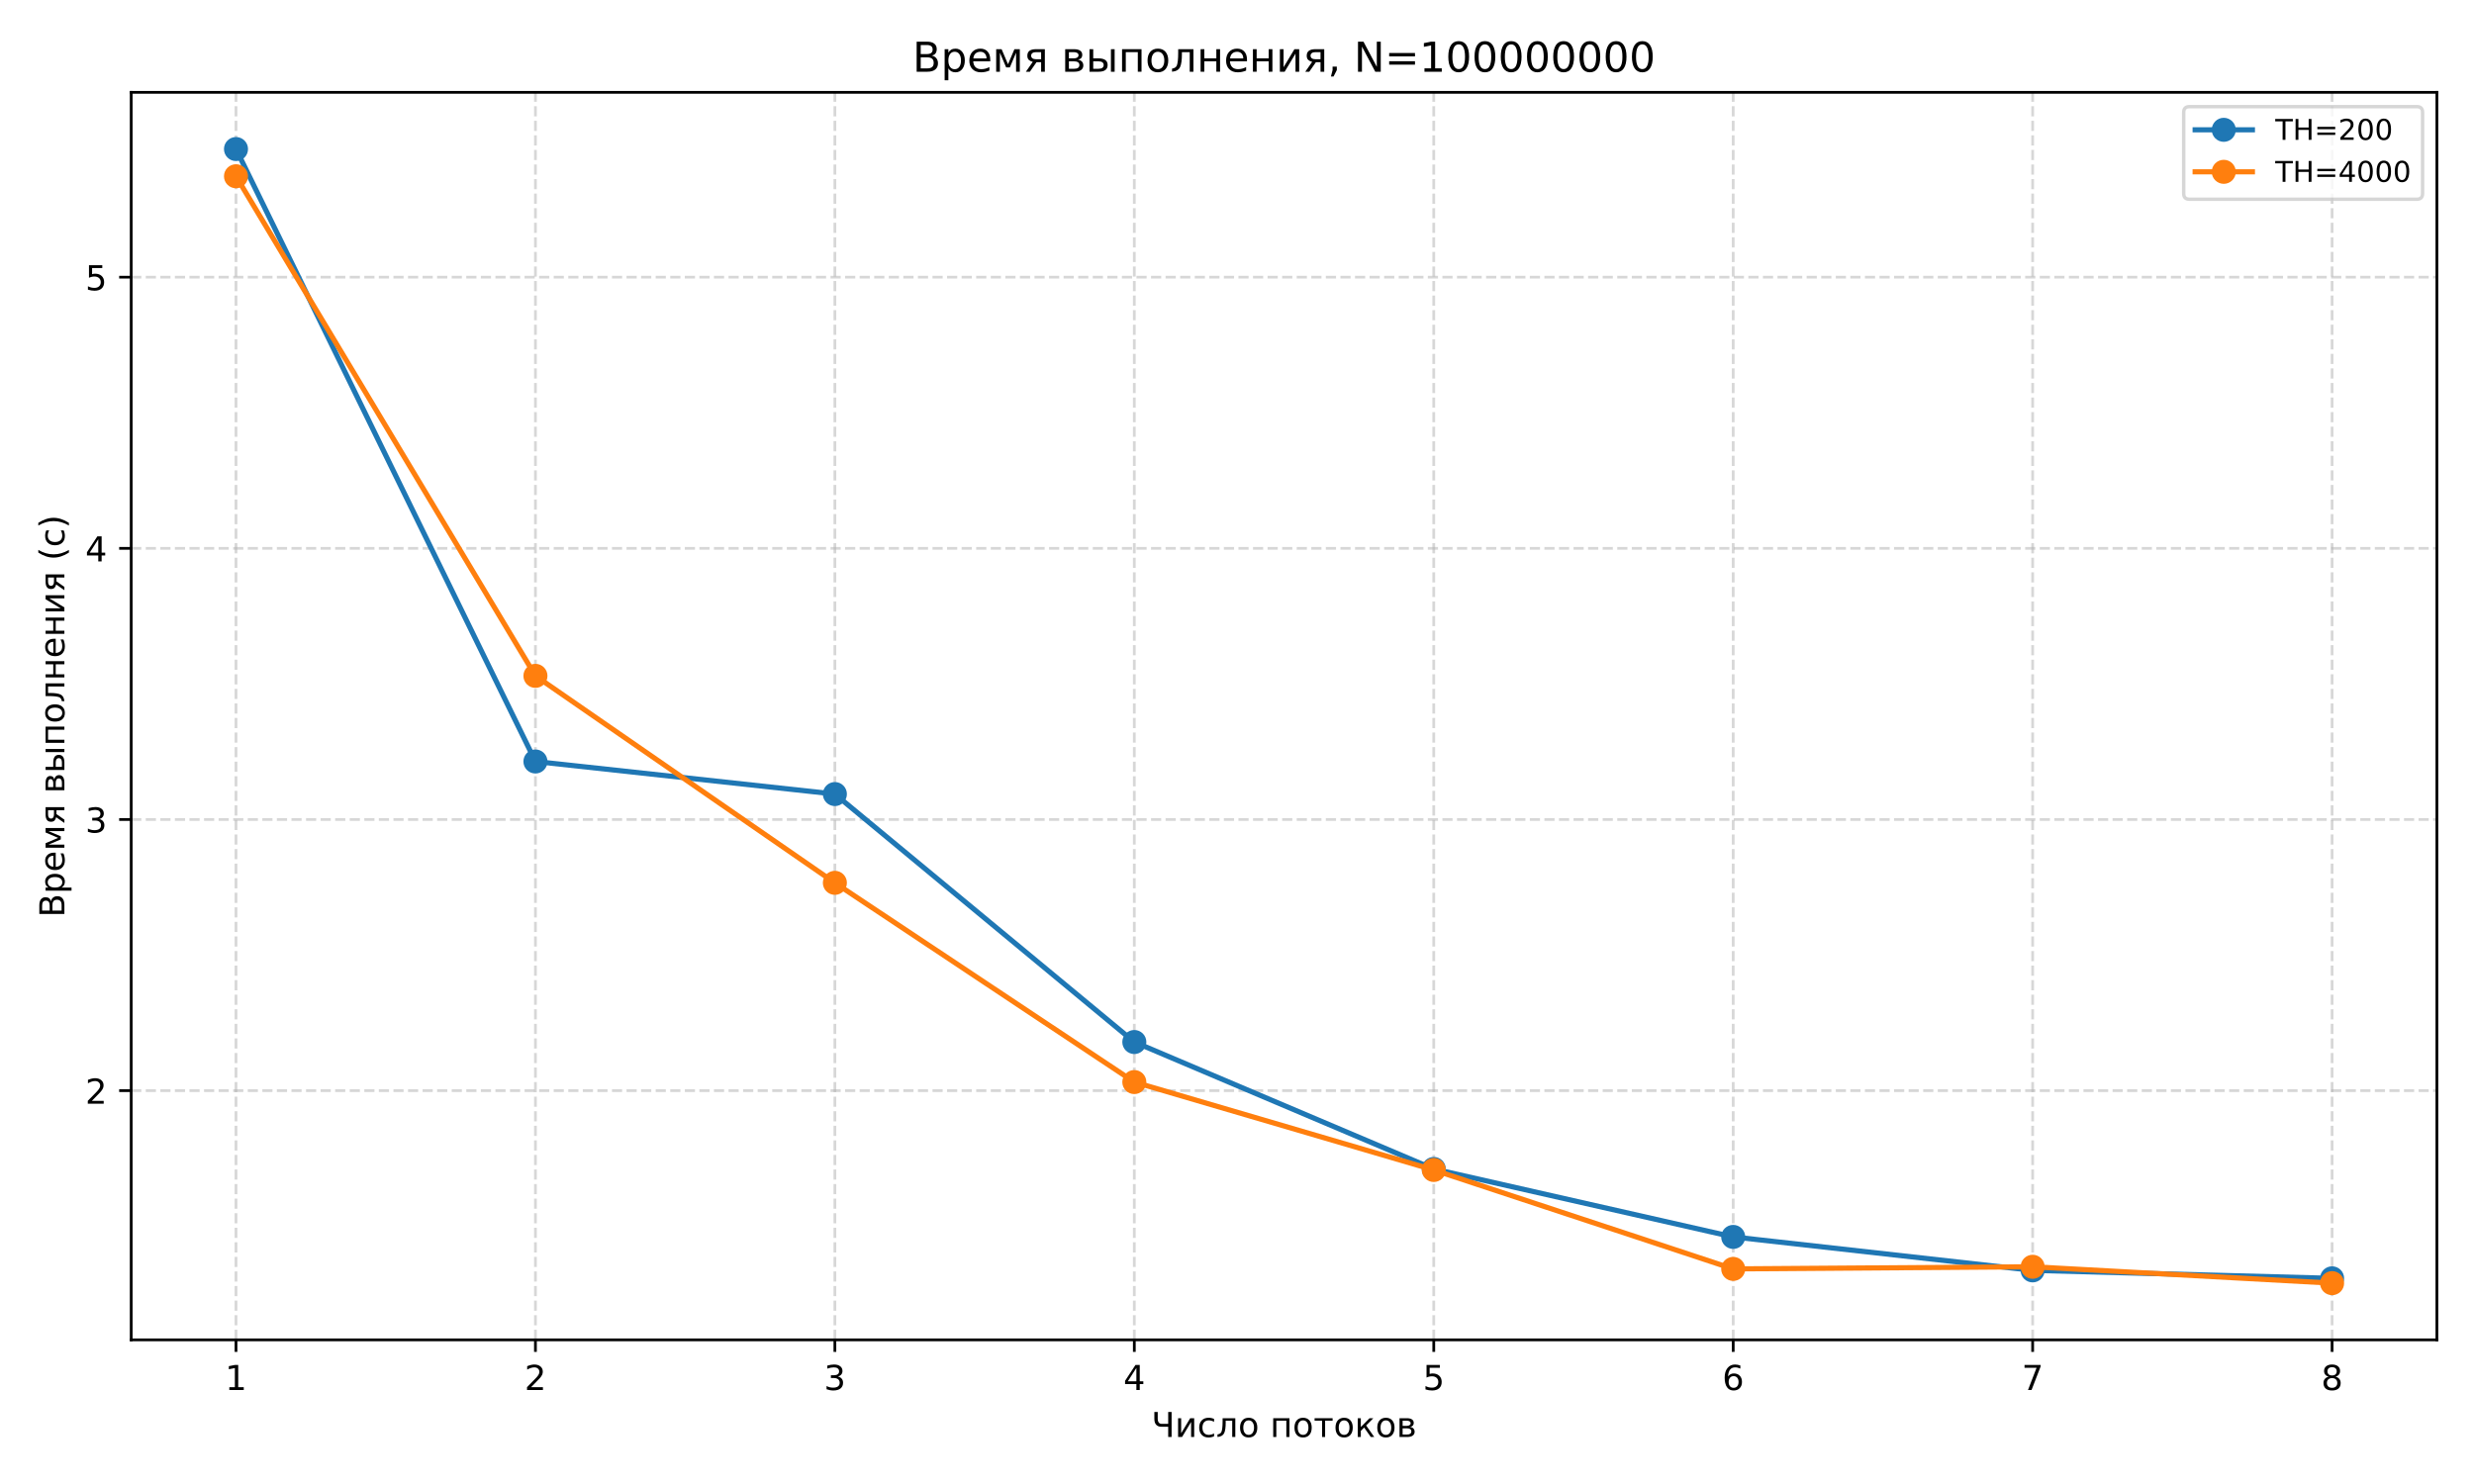
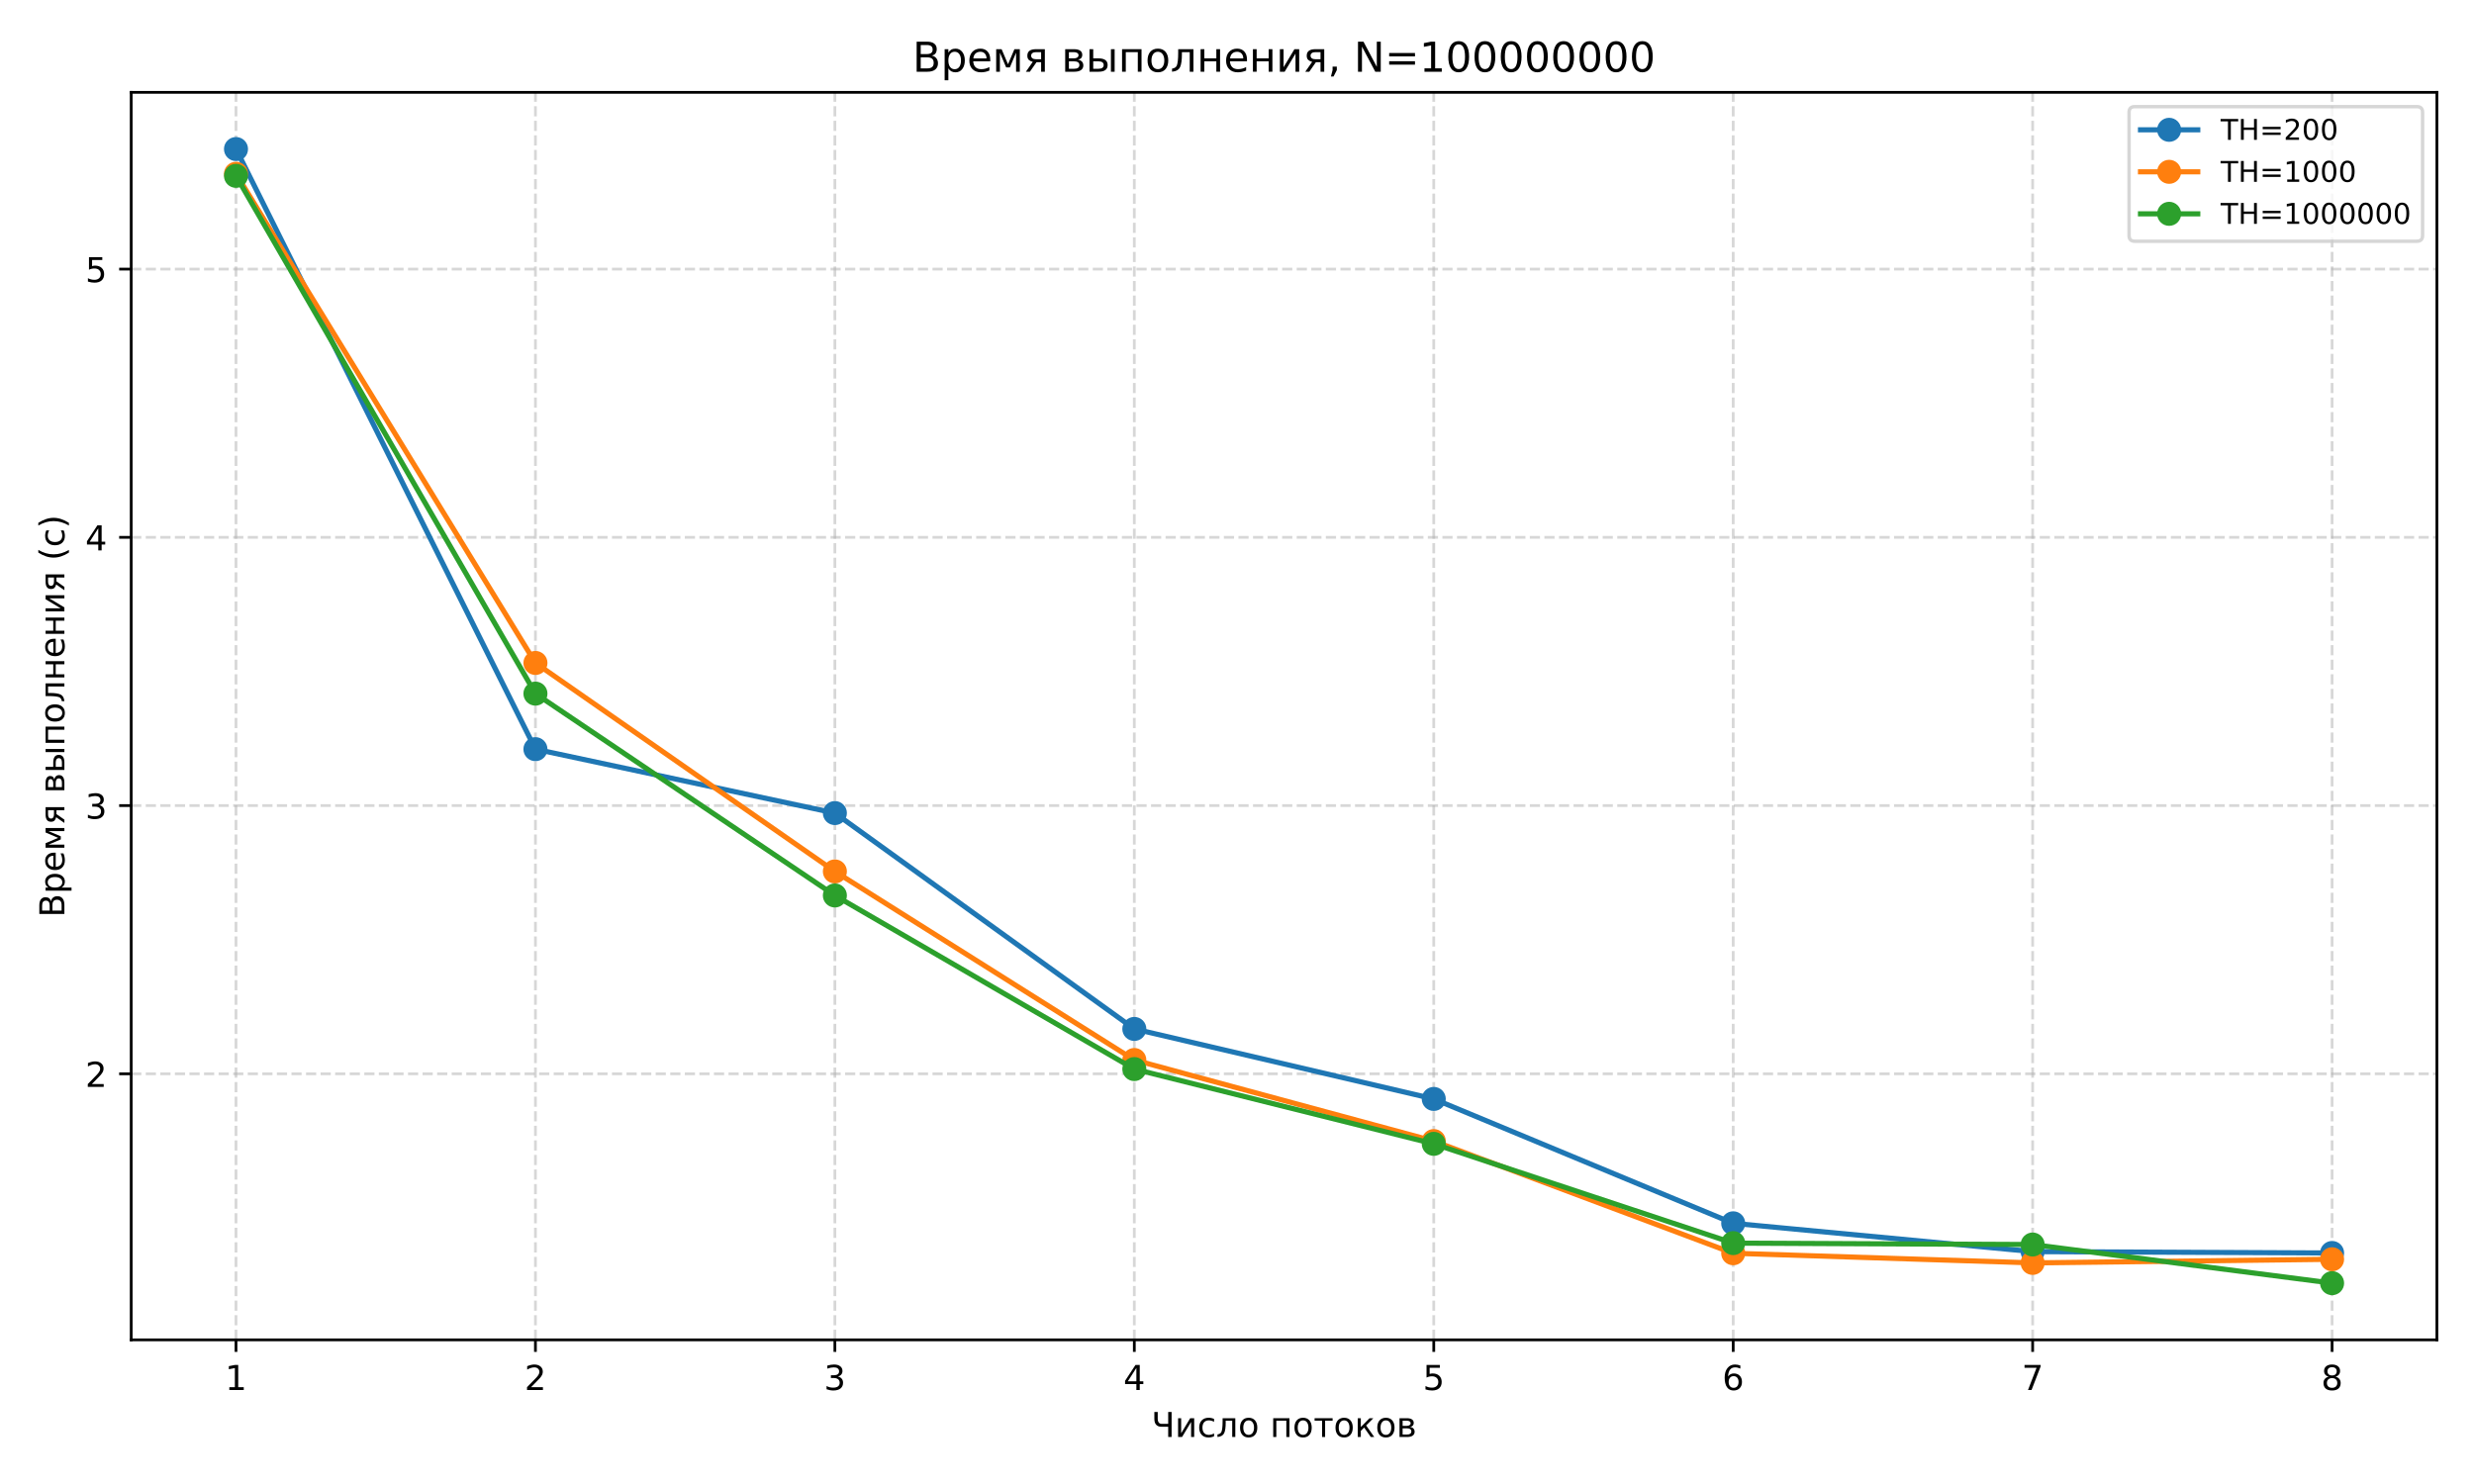
<svg xmlns="http://www.w3.org/2000/svg" xmlns:xlink="http://www.w3.org/1999/xlink" width="720pt" height="432pt" viewBox="0 0 720 432" version="1.1">
  <defs>
    <style type="text/css">*{stroke-linejoin: round; stroke-linecap: butt}</style>
  </defs>
  <g id="figure_1">
    <g id="patch_1">
      <path d="M 0 432  L 720 432  L 720 0  L 0 0  z " style="fill: #ffffff" />
    </g>
    <g id="axes_1">
      <g id="patch_2">
        <path d="M 38.18 390.04  L 709.2 390.04  L 709.2 26.88  L 38.18 26.88  z " style="fill: #ffffff" />
      </g>
      <g id="matplotlib.axis_1">
        <g id="xtick_1">
          <g id="line2d_1">
-             <path d="M 68.681 390.04  L 68.681 26.88  " clip-path="url(#pd124ba21a9)" style="fill: none; stroke-dasharray: 2.96,1.28; stroke-dashoffset: 0; stroke: #b0b0b0; stroke-opacity: 0.5; stroke-width: 0.8" />
+             <path d="M 68.681 390.04  L 68.681 26.88  " clip-path="url(#p6bd34bcf23)" style="fill: none; stroke-dasharray: 2.96,1.28; stroke-dashoffset: 0; stroke: #b0b0b0; stroke-opacity: 0.5; stroke-width: 0.8" />
          </g>
          <g id="line2d_2">
            <defs>
-               <path id="m50b4a249ed" d="M 0 0  L 0 3.5  " style="stroke: #000000; stroke-width: 0.8" />
+               <path id="m3a5c7ac7ef" d="M 0 0  L 0 3.5  " style="stroke: #000000; stroke-width: 0.8" />
            </defs>
            <g>
-               <use xlink:href="#m50b4a249ed" x="68.681" y="390.04" style="stroke: #000000; stroke-width: 0.8" />
+               <use xlink:href="#m3a5c7ac7ef" x="68.681" y="390.04" style="stroke: #000000; stroke-width: 0.8" />
            </g>
          </g>
          <g id="text_1">
            <g transform="translate(65.49966 404.6384) scale(0.1 -0.1)">
              <defs>
                <path id="DejaVuSans-31" d="M 794 531  L 1825 531  L 1825 4091  L 703 3866  L 703 4441  L 1819 4666  L 2450 4666  L 2450 531  L 3481 531  L 3481 0  L 794 0  L 794 531  z " transform="scale(0.015625)" />
              </defs>
              <use xlink:href="#DejaVuSans-31" />
            </g>
          </g>
        </g>
        <g id="xtick_2">
          <g id="line2d_3">
-             <path d="M 155.826 390.04  L 155.826 26.88  " clip-path="url(#pd124ba21a9)" style="fill: none; stroke-dasharray: 2.96,1.28; stroke-dashoffset: 0; stroke: #b0b0b0; stroke-opacity: 0.5; stroke-width: 0.8" />
+             <path d="M 155.826 390.04  L 155.826 26.88  " clip-path="url(#p6bd34bcf23)" style="fill: none; stroke-dasharray: 2.96,1.28; stroke-dashoffset: 0; stroke: #b0b0b0; stroke-opacity: 0.5; stroke-width: 0.8" />
          </g>
          <g id="line2d_4">
            <g>
-               <use xlink:href="#m50b4a249ed" x="155.826" y="390.04" style="stroke: #000000; stroke-width: 0.8" />
+               <use xlink:href="#m3a5c7ac7ef" x="155.826" y="390.04" style="stroke: #000000; stroke-width: 0.8" />
            </g>
          </g>
          <g id="text_2">
            <g transform="translate(152.6451 404.6384) scale(0.1 -0.1)">
              <defs>
                <path id="DejaVuSans-32" d="M 1228 531  L 3431 531  L 3431 0  L 469 0  L 469 531  Q 828 903 1448 1529  Q 2069 2156 2228 2338  Q 2531 2678 2651 2914  Q 2772 3150 2772 3378  Q 2772 3750 2511 3984  Q 2250 4219 1831 4219  Q 1534 4219 1204 4116  Q 875 4013 500 3803  L 500 4441  Q 881 4594 1212 4672  Q 1544 4750 1819 4750  Q 2544 4750 2975 4387  Q 3406 4025 3406 3419  Q 3406 3131 3298 2873  Q 3191 2616 2906 2266  Q 2828 2175 2409 1742  Q 1991 1309 1228 531  z " transform="scale(0.015625)" />
              </defs>
              <use xlink:href="#DejaVuSans-32" />
            </g>
          </g>
        </g>
        <g id="xtick_3">
          <g id="line2d_5">
-             <path d="M 242.972 390.04  L 242.972 26.88  " clip-path="url(#pd124ba21a9)" style="fill: none; stroke-dasharray: 2.96,1.28; stroke-dashoffset: 0; stroke: #b0b0b0; stroke-opacity: 0.5; stroke-width: 0.8" />
+             <path d="M 242.972 390.04  L 242.972 26.88  " clip-path="url(#p6bd34bcf23)" style="fill: none; stroke-dasharray: 2.96,1.28; stroke-dashoffset: 0; stroke: #b0b0b0; stroke-opacity: 0.5; stroke-width: 0.8" />
          </g>
          <g id="line2d_6">
            <g>
-               <use xlink:href="#m50b4a249ed" x="242.972" y="390.04" style="stroke: #000000; stroke-width: 0.8" />
+               <use xlink:href="#m3a5c7ac7ef" x="242.972" y="390.04" style="stroke: #000000; stroke-width: 0.8" />
            </g>
          </g>
          <g id="text_3">
            <g transform="translate(239.7906 404.6384) scale(0.1 -0.1)">
              <defs>
                <path id="DejaVuSans-33" d="M 2597 2516  Q 3050 2419 3304 2112  Q 3559 1806 3559 1356  Q 3559 666 3084 287  Q 2609 -91 1734 -91  Q 1441 -91 1130 -33  Q 819 25 488 141  L 488 750  Q 750 597 1062 519  Q 1375 441 1716 441  Q 2309 441 2620 675  Q 2931 909 2931 1356  Q 2931 1769 2642 2001  Q 2353 2234 1838 2234  L 1294 2234  L 1294 2753  L 1863 2753  Q 2328 2753 2575 2939  Q 2822 3125 2822 3475  Q 2822 3834 2567 4026  Q 2313 4219 1838 4219  Q 1578 4219 1281 4162  Q 984 4106 628 3988  L 628 4550  Q 988 4650 1302 4700  Q 1616 4750 1894 4750  Q 2613 4750 3031 4423  Q 3450 4097 3450 3541  Q 3450 3153 3228 2886  Q 3006 2619 2597 2516  z " transform="scale(0.015625)" />
              </defs>
              <use xlink:href="#DejaVuSans-33" />
            </g>
          </g>
        </g>
        <g id="xtick_4">
          <g id="line2d_7">
-             <path d="M 330.117 390.04  L 330.117 26.88  " clip-path="url(#pd124ba21a9)" style="fill: none; stroke-dasharray: 2.96,1.28; stroke-dashoffset: 0; stroke: #b0b0b0; stroke-opacity: 0.5; stroke-width: 0.8" />
+             <path d="M 330.117 390.04  L 330.117 26.88  " clip-path="url(#p6bd34bcf23)" style="fill: none; stroke-dasharray: 2.96,1.28; stroke-dashoffset: 0; stroke: #b0b0b0; stroke-opacity: 0.5; stroke-width: 0.8" />
          </g>
          <g id="line2d_8">
            <g>
-               <use xlink:href="#m50b4a249ed" x="330.117" y="390.04" style="stroke: #000000; stroke-width: 0.8" />
+               <use xlink:href="#m3a5c7ac7ef" x="330.117" y="390.04" style="stroke: #000000; stroke-width: 0.8" />
            </g>
          </g>
          <g id="text_4">
            <g transform="translate(326.936 404.6384) scale(0.1 -0.1)">
              <defs>
                <path id="DejaVuSans-34" d="M 2419 4116  L 825 1625  L 2419 1625  L 2419 4116  z M 2253 4666  L 3047 4666  L 3047 1625  L 3713 1625  L 3713 1100  L 3047 1100  L 3047 0  L 2419 0  L 2419 1100  L 313 1100  L 313 1709  L 2253 4666  z " transform="scale(0.015625)" />
              </defs>
              <use xlink:href="#DejaVuSans-34" />
            </g>
          </g>
        </g>
        <g id="xtick_5">
          <g id="line2d_9">
-             <path d="M 417.263 390.04  L 417.263 26.88  " clip-path="url(#pd124ba21a9)" style="fill: none; stroke-dasharray: 2.96,1.28; stroke-dashoffset: 0; stroke: #b0b0b0; stroke-opacity: 0.5; stroke-width: 0.8" />
+             <path d="M 417.263 390.04  L 417.263 26.88  " clip-path="url(#p6bd34bcf23)" style="fill: none; stroke-dasharray: 2.96,1.28; stroke-dashoffset: 0; stroke: #b0b0b0; stroke-opacity: 0.5; stroke-width: 0.8" />
          </g>
          <g id="line2d_10">
            <g>
-               <use xlink:href="#m50b4a249ed" x="417.263" y="390.04" style="stroke: #000000; stroke-width: 0.8" />
+               <use xlink:href="#m3a5c7ac7ef" x="417.263" y="390.04" style="stroke: #000000; stroke-width: 0.8" />
            </g>
          </g>
          <g id="text_5">
            <g transform="translate(414.0815 404.6384) scale(0.1 -0.1)">
              <defs>
                <path id="DejaVuSans-35" d="M 691 4666  L 3169 4666  L 3169 4134  L 1269 4134  L 1269 2991  Q 1406 3038 1543 3061  Q 1681 3084 1819 3084  Q 2600 3084 3056 2656  Q 3513 2228 3513 1497  Q 3513 744 3044 326  Q 2575 -91 1722 -91  Q 1428 -91 1123 -41  Q 819 9 494 109  L 494 744  Q 775 591 1075 516  Q 1375 441 1709 441  Q 2250 441 2565 725  Q 2881 1009 2881 1497  Q 2881 1984 2565 2268  Q 2250 2553 1709 2553  Q 1456 2553 1204 2497  Q 953 2441 691 2322  L 691 4666  z " transform="scale(0.015625)" />
              </defs>
              <use xlink:href="#DejaVuSans-35" />
            </g>
          </g>
        </g>
        <g id="xtick_6">
          <g id="line2d_11">
-             <path d="M 504.408 390.04  L 504.408 26.88  " clip-path="url(#pd124ba21a9)" style="fill: none; stroke-dasharray: 2.96,1.28; stroke-dashoffset: 0; stroke: #b0b0b0; stroke-opacity: 0.5; stroke-width: 0.8" />
+             <path d="M 504.408 390.04  L 504.408 26.88  " clip-path="url(#p6bd34bcf23)" style="fill: none; stroke-dasharray: 2.96,1.28; stroke-dashoffset: 0; stroke: #b0b0b0; stroke-opacity: 0.5; stroke-width: 0.8" />
          </g>
          <g id="line2d_12">
            <g>
-               <use xlink:href="#m50b4a249ed" x="504.408" y="390.04" style="stroke: #000000; stroke-width: 0.8" />
+               <use xlink:href="#m3a5c7ac7ef" x="504.408" y="390.04" style="stroke: #000000; stroke-width: 0.8" />
            </g>
          </g>
          <g id="text_6">
            <g transform="translate(501.2269 404.6384) scale(0.1 -0.1)">
              <defs>
                <path id="DejaVuSans-36" d="M 2113 2584  Q 1688 2584 1439 2293  Q 1191 2003 1191 1497  Q 1191 994 1439 701  Q 1688 409 2113 409  Q 2538 409 2786 701  Q 3034 994 3034 1497  Q 3034 2003 2786 2293  Q 2538 2584 2113 2584  z M 3366 4563  L 3366 3988  Q 3128 4100 2886 4159  Q 2644 4219 2406 4219  Q 1781 4219 1451 3797  Q 1122 3375 1075 2522  Q 1259 2794 1537 2939  Q 1816 3084 2150 3084  Q 2853 3084 3261 2657  Q 3669 2231 3669 1497  Q 3669 778 3244 343  Q 2819 -91 2113 -91  Q 1303 -91 875 529  Q 447 1150 447 2328  Q 447 3434 972 4092  Q 1497 4750 2381 4750  Q 2619 4750 2861 4703  Q 3103 4656 3366 4563  z " transform="scale(0.015625)" />
              </defs>
              <use xlink:href="#DejaVuSans-36" />
            </g>
          </g>
        </g>
        <g id="xtick_7">
          <g id="line2d_13">
-             <path d="M 591.554 390.04  L 591.554 26.88  " clip-path="url(#pd124ba21a9)" style="fill: none; stroke-dasharray: 2.96,1.28; stroke-dashoffset: 0; stroke: #b0b0b0; stroke-opacity: 0.5; stroke-width: 0.8" />
+             <path d="M 591.554 390.04  L 591.554 26.88  " clip-path="url(#p6bd34bcf23)" style="fill: none; stroke-dasharray: 2.96,1.28; stroke-dashoffset: 0; stroke: #b0b0b0; stroke-opacity: 0.5; stroke-width: 0.8" />
          </g>
          <g id="line2d_14">
            <g>
-               <use xlink:href="#m50b4a249ed" x="591.554" y="390.04" style="stroke: #000000; stroke-width: 0.8" />
+               <use xlink:href="#m3a5c7ac7ef" x="591.554" y="390.04" style="stroke: #000000; stroke-width: 0.8" />
            </g>
          </g>
          <g id="text_7">
            <g transform="translate(588.3724 404.6384) scale(0.1 -0.1)">
              <defs>
                <path id="DejaVuSans-37" d="M 525 4666  L 3525 4666  L 3525 4397  L 1831 0  L 1172 0  L 2766 4134  L 525 4134  L 525 4666  z " transform="scale(0.015625)" />
              </defs>
              <use xlink:href="#DejaVuSans-37" />
            </g>
          </g>
        </g>
        <g id="xtick_8">
          <g id="line2d_15">
-             <path d="M 678.699 390.04  L 678.699 26.88  " clip-path="url(#pd124ba21a9)" style="fill: none; stroke-dasharray: 2.96,1.28; stroke-dashoffset: 0; stroke: #b0b0b0; stroke-opacity: 0.5; stroke-width: 0.8" />
+             <path d="M 678.699 390.04  L 678.699 26.88  " clip-path="url(#p6bd34bcf23)" style="fill: none; stroke-dasharray: 2.96,1.28; stroke-dashoffset: 0; stroke: #b0b0b0; stroke-opacity: 0.5; stroke-width: 0.8" />
          </g>
          <g id="line2d_16">
            <g>
-               <use xlink:href="#m50b4a249ed" x="678.699" y="390.04" style="stroke: #000000; stroke-width: 0.8" />
+               <use xlink:href="#m3a5c7ac7ef" x="678.699" y="390.04" style="stroke: #000000; stroke-width: 0.8" />
            </g>
          </g>
          <g id="text_8">
            <g transform="translate(675.5178 404.6384) scale(0.1 -0.1)">
              <defs>
                <path id="DejaVuSans-38" d="M 2034 2216  Q 1584 2216 1326 1975  Q 1069 1734 1069 1313  Q 1069 891 1326 650  Q 1584 409 2034 409  Q 2484 409 2743 651  Q 3003 894 3003 1313  Q 3003 1734 2745 1975  Q 2488 2216 2034 2216  z M 1403 2484  Q 997 2584 770 2862  Q 544 3141 544 3541  Q 544 4100 942 4425  Q 1341 4750 2034 4750  Q 2731 4750 3128 4425  Q 3525 4100 3525 3541  Q 3525 3141 3298 2862  Q 3072 2584 2669 2484  Q 3125 2378 3379 2068  Q 3634 1759 3634 1313  Q 3634 634 3220 271  Q 2806 -91 2034 -91  Q 1263 -91 848 271  Q 434 634 434 1313  Q 434 1759 690 2068  Q 947 2378 1403 2484  z M 1172 3481  Q 1172 3119 1398 2916  Q 1625 2713 2034 2713  Q 2441 2713 2670 2916  Q 2900 3119 2900 3481  Q 2900 3844 2670 4047  Q 2441 4250 2034 4250  Q 1625 4250 1398 4047  Q 1172 3844 1172 3481  z " transform="scale(0.015625)" />
              </defs>
              <use xlink:href="#DejaVuSans-38" />
            </g>
          </g>
        </g>
        <g id="text_9">
          <g transform="translate(335.0923 418.3166) scale(0.1 -0.1)">
            <defs>
              <path id="DejaVuSans-427" d="M 3125 0  L 3125 1913  L 1822 1913  Q 1241 1913 894 2277  Q 547 2641 547 3384  L 547 4666  L 1175 4666  L 1175 3434  Q 1175 2938 1369 2691  Q 1563 2444 1950 2444  L 3125 2444  L 3125 4666  L 3759 4666  L 3759 0  L 3125 0  z " transform="scale(0.015625)" />
              <path id="DejaVuSans-438" d="M 3578 3500  L 3578 0  L 3006 0  L 3006 2809  L 1319 0  L 581 0  L 581 3500  L 1153 3500  L 1153 697  L 2838 3500  L 3578 3500  z " transform="scale(0.015625)" />
              <path id="DejaVuSans-441" d="M 3122 3366  L 3122 2828  Q 2878 2963 2633 3030  Q 2388 3097 2138 3097  Q 1578 3097 1268 2742  Q 959 2388 959 1747  Q 959 1106 1268 751  Q 1578 397 2138 397  Q 2388 397 2633 464  Q 2878 531 3122 666  L 3122 134  Q 2881 22 2623 -34  Q 2366 -91 2075 -91  Q 1284 -91 818 406  Q 353 903 353 1747  Q 353 2603 823 3093  Q 1294 3584 2113 3584  Q 2378 3584 2631 3529  Q 2884 3475 3122 3366  z " transform="scale(0.015625)" />
              <path id="DejaVuSans-43b" d="M 238 0  L 238 478  Q 806 566 981 959  Q 1194 1513 1194 2928  L 1194 3500  L 3559 3500  L 3559 0  L 2984 0  L 2984 3041  L 1769 3041  L 1769 2694  Q 1769 1344 1494 738  Q 1200 91 238 0  z " transform="scale(0.015625)" />
              <path id="DejaVuSans-43e" d="M 1959 3097  Q 1497 3097 1228 2736  Q 959 2375 959 1747  Q 959 1119 1226 758  Q 1494 397 1959 397  Q 2419 397 2687 759  Q 2956 1122 2956 1747  Q 2956 2369 2687 2733  Q 2419 3097 1959 3097  z M 1959 3584  Q 2709 3584 3137 3096  Q 3566 2609 3566 1747  Q 3566 888 3137 398  Q 2709 -91 1959 -91  Q 1206 -91 779 398  Q 353 888 353 1747  Q 353 2609 779 3096  Q 1206 3584 1959 3584  z " transform="scale(0.015625)" />
              <path id="DejaVuSans-20" transform="scale(0.015625)" />
              <path id="DejaVuSans-43f" d="M 3603 3500  L 3603 0  L 3025 0  L 3025 3041  L 1159 3041  L 1159 0  L 581 0  L 581 3500  L 3603 3500  z " transform="scale(0.015625)" />
              <path id="DejaVuSans-442" d="M 188 3500  L 3541 3500  L 3541 3041  L 2147 3041  L 2147 0  L 1581 0  L 1581 3041  L 188 3041  L 188 3500  z " transform="scale(0.015625)" />
              <path id="DejaVuSans-43a" d="M 581 3500  L 1153 3500  L 1153 1856  L 2775 3500  L 3481 3500  L 2144 2147  L 3653 0  L 3009 0  L 1769 1766  L 1153 1141  L 1153 0  L 581 0  L 581 3500  z " transform="scale(0.015625)" />
              <path id="DejaVuSans-432" d="M 1156 1613  L 1156 459  L 1975 459  Q 2369 459 2575 607  Q 2781 756 2781 1038  Q 2781 1319 2575 1466  Q 2369 1613 1975 1613  L 1156 1613  z M 1156 3041  L 1156 2072  L 1913 2072  Q 2238 2072 2444 2201  Q 2650 2331 2650 2563  Q 2650 2794 2444 2917  Q 2238 3041 1913 3041  L 1156 3041  z M 581 3500  L 1950 3500  Q 2566 3500 2897 3275  Q 3228 3050 3228 2634  Q 3228 2313 3059 2123  Q 2891 1934 2559 1888  Q 2956 1813 3175 1575  Q 3394 1338 3394 981  Q 3394 513 3033 256  Q 2672 0 2003 0  L 581 0  L 581 3500  z " transform="scale(0.015625)" />
            </defs>
            <use xlink:href="#DejaVuSans-427" />
            <use xlink:href="#DejaVuSans-438" transform="translate(68.55469 0)" />
            <use xlink:href="#DejaVuSans-441" transform="translate(133.5449 0)" />
            <use xlink:href="#DejaVuSans-43b" transform="translate(188.5254 0)" />
            <use xlink:href="#DejaVuSans-43e" transform="translate(252.4414 0)" />
            <use xlink:href="#DejaVuSans-20" transform="translate(313.623 0)" />
            <use xlink:href="#DejaVuSans-43f" transform="translate(345.4102 0)" />
            <use xlink:href="#DejaVuSans-43e" transform="translate(410.791 0)" />
            <use xlink:href="#DejaVuSans-442" transform="translate(471.9727 0)" />
            <use xlink:href="#DejaVuSans-43e" transform="translate(530.2246 0)" />
            <use xlink:href="#DejaVuSans-43a" transform="translate(591.4062 0)" />
            <use xlink:href="#DejaVuSans-43e" transform="translate(651.8066 0)" />
            <use xlink:href="#DejaVuSans-432" transform="translate(712.9883 0)" />
          </g>
        </g>
      </g>
      <g id="matplotlib.axis_2">
        <g id="ytick_1">
          <g id="line2d_17">
-             <path d="M 38.18 317.49  L 709.2 317.49  " clip-path="url(#pd124ba21a9)" style="fill: none; stroke-dasharray: 2.96,1.28; stroke-dashoffset: 0; stroke: #b0b0b0; stroke-opacity: 0.5; stroke-width: 0.8" />
+             <path d="M 38.18 312.598  L 709.2 312.598  " clip-path="url(#p6bd34bcf23)" style="fill: none; stroke-dasharray: 2.96,1.28; stroke-dashoffset: 0; stroke: #b0b0b0; stroke-opacity: 0.5; stroke-width: 0.8" />
          </g>
          <g id="line2d_18">
            <defs>
-               <path id="m7ddbcd9fd5" d="M 0 0  L -3.5 0  " style="stroke: #000000; stroke-width: 0.8" />
+               <path id="m9b2b88f616" d="M 0 0  L -3.5 0  " style="stroke: #000000; stroke-width: 0.8" />
            </defs>
            <g>
-               <use xlink:href="#m7ddbcd9fd5" x="38.18" y="317.49" style="stroke: #000000; stroke-width: 0.8" />
+               <use xlink:href="#m9b2b88f616" x="38.18" y="312.598" style="stroke: #000000; stroke-width: 0.8" />
            </g>
          </g>
          <g id="text_10">
-             <g transform="translate(24.8175 321.2896) scale(0.1 -0.1)">
+             <g transform="translate(24.8175 316.3977) scale(0.1 -0.1)">
              <use xlink:href="#DejaVuSans-32" />
            </g>
          </g>
        </g>
        <g id="ytick_2">
          <g id="line2d_19">
-             <path d="M 38.18 238.557  L 709.2 238.557  " clip-path="url(#pd124ba21a9)" style="fill: none; stroke-dasharray: 2.96,1.28; stroke-dashoffset: 0; stroke: #b0b0b0; stroke-opacity: 0.5; stroke-width: 0.8" />
+             <path d="M 38.18 234.513  L 709.2 234.513  " clip-path="url(#p6bd34bcf23)" style="fill: none; stroke-dasharray: 2.96,1.28; stroke-dashoffset: 0; stroke: #b0b0b0; stroke-opacity: 0.5; stroke-width: 0.8" />
          </g>
          <g id="line2d_20">
            <g>
-               <use xlink:href="#m7ddbcd9fd5" x="38.18" y="238.557" style="stroke: #000000; stroke-width: 0.8" />
+               <use xlink:href="#m9b2b88f616" x="38.18" y="234.513" style="stroke: #000000; stroke-width: 0.8" />
            </g>
          </g>
          <g id="text_11">
-             <g transform="translate(24.8175 242.356) scale(0.1 -0.1)">
+             <g transform="translate(24.8175 238.3126) scale(0.1 -0.1)">
              <use xlink:href="#DejaVuSans-33" />
            </g>
          </g>
        </g>
        <g id="ytick_3">
          <g id="line2d_21">
-             <path d="M 38.18 159.623  L 709.2 159.623  " clip-path="url(#pd124ba21a9)" style="fill: none; stroke-dasharray: 2.96,1.28; stroke-dashoffset: 0; stroke: #b0b0b0; stroke-opacity: 0.5; stroke-width: 0.8" />
+             <path d="M 38.18 156.428  L 709.2 156.428  " clip-path="url(#p6bd34bcf23)" style="fill: none; stroke-dasharray: 2.96,1.28; stroke-dashoffset: 0; stroke: #b0b0b0; stroke-opacity: 0.5; stroke-width: 0.8" />
          </g>
          <g id="line2d_22">
            <g>
-               <use xlink:href="#m7ddbcd9fd5" x="38.18" y="159.623" style="stroke: #000000; stroke-width: 0.8" />
+               <use xlink:href="#m9b2b88f616" x="38.18" y="156.428" style="stroke: #000000; stroke-width: 0.8" />
            </g>
          </g>
          <g id="text_12">
-             <g transform="translate(24.8175 163.4224) scale(0.1 -0.1)">
+             <g transform="translate(24.8175 160.2276) scale(0.1 -0.1)">
              <use xlink:href="#DejaVuSans-34" />
            </g>
          </g>
        </g>
        <g id="ytick_4">
          <g id="line2d_23">
-             <path d="M 38.18 80.69  L 709.2 80.69  " clip-path="url(#pd124ba21a9)" style="fill: none; stroke-dasharray: 2.96,1.28; stroke-dashoffset: 0; stroke: #b0b0b0; stroke-opacity: 0.5; stroke-width: 0.8" />
+             <path d="M 38.18 78.343  L 709.2 78.343  " clip-path="url(#p6bd34bcf23)" style="fill: none; stroke-dasharray: 2.96,1.28; stroke-dashoffset: 0; stroke: #b0b0b0; stroke-opacity: 0.5; stroke-width: 0.8" />
          </g>
          <g id="line2d_24">
            <g>
-               <use xlink:href="#m7ddbcd9fd5" x="38.18" y="80.69" style="stroke: #000000; stroke-width: 0.8" />
+               <use xlink:href="#m9b2b88f616" x="38.18" y="78.343" style="stroke: #000000; stroke-width: 0.8" />
            </g>
          </g>
          <g id="text_13">
-             <g transform="translate(24.8175 84.48885) scale(0.1 -0.1)">
+             <g transform="translate(24.8175 82.14251) scale(0.1 -0.1)">
              <use xlink:href="#DejaVuSans-35" />
            </g>
          </g>
        </g>
        <g id="text_14">
          <g transform="translate(18.73781 267.0397) rotate(-90) scale(0.1 -0.1)">
            <defs>
              <path id="DejaVuSans-412" d="M 1259 2228  L 1259 519  L 2272 519  Q 2781 519 3026 730  Q 3272 941 3272 1375  Q 3272 1813 3026 2020  Q 2781 2228 2272 2228  L 1259 2228  z M 1259 4147  L 1259 2741  L 2194 2741  Q 2656 2741 2882 2914  Q 3109 3088 3109 3444  Q 3109 3797 2882 3972  Q 2656 4147 2194 4147  L 1259 4147  z M 628 4666  L 2241 4666  Q 2963 4666 3353 4366  Q 3744 4066 3744 3513  Q 3744 3084 3544 2831  Q 3344 2578 2956 2516  Q 3422 2416 3680 2098  Q 3938 1781 3938 1306  Q 3938 681 3513 340  Q 3088 0 2303 0  L 628 0  L 628 4666  z " transform="scale(0.015625)" />
              <path id="DejaVuSans-440" d="M 1159 525  L 1159 -1331  L 581 -1331  L 581 3500  L 1159 3500  L 1159 2969  Q 1341 3281 1617 3432  Q 1894 3584 2278 3584  Q 2916 3584 3314 3078  Q 3713 2572 3713 1747  Q 3713 922 3314 415  Q 2916 -91 2278 -91  Q 1894 -91 1617 61  Q 1341 213 1159 525  z M 3116 1747  Q 3116 2381 2855 2742  Q 2594 3103 2138 3103  Q 1681 3103 1420 2742  Q 1159 2381 1159 1747  Q 1159 1113 1420 752  Q 1681 391 2138 391  Q 2594 391 2855 752  Q 3116 1113 3116 1747  z " transform="scale(0.015625)" />
              <path id="DejaVuSans-435" d="M 3597 1894  L 3597 1613  L 953 1613  Q 991 1019 1311 708  Q 1631 397 2203 397  Q 2534 397 2845 478  Q 3156 559 3463 722  L 3463 178  Q 3153 47 2828 -22  Q 2503 -91 2169 -91  Q 1331 -91 842 396  Q 353 884 353 1716  Q 353 2575 817 3079  Q 1281 3584 2069 3584  Q 2775 3584 3186 3129  Q 3597 2675 3597 1894  z M 3022 2063  Q 3016 2534 2758 2815  Q 2500 3097 2075 3097  Q 1594 3097 1305 2825  Q 1016 2553 972 2059  L 3022 2063  z " transform="scale(0.015625)" />
              <path id="DejaVuSans-43c" d="M 581 3500  L 1422 3500  L 2416 1156  L 3413 3500  L 4247 3500  L 4247 0  L 3669 0  L 3669 2950  L 2703 672  L 2128 672  L 1159 2950  L 1159 0  L 581 0  L 581 3500  z " transform="scale(0.015625)" />
              <path id="DejaVuSans-44f" d="M 1181 2491  Q 1181 2231 1381 2084  Q 1581 1938 1953 1938  L 2728 1938  L 2728 3041  L 1953 3041  Q 1581 3041 1381 2897  Q 1181 2753 1181 2491  z M 363 0  L 1431 1534  Q 1069 1616 828 1830  Q 588 2044 588 2491  Q 588 2997 923 3248  Q 1259 3500 1938 3500  L 3306 3500  L 3306 0  L 2728 0  L 2728 1478  L 2013 1478  L 981 0  L 363 0  z " transform="scale(0.015625)" />
              <path id="DejaVuSans-44b" d="M 3907 3500  L 4482 3500  L 4482 0  L 3907 0  L 3907 3500  z M 4195 3584  L 4195 3584  z M 2781 1038  Q 2781 1319 2576 1466  Q 2372 1613 1978 1613  L 1159 1613  L 1159 459  L 1978 459  Q 2372 459 2576 607  Q 2781 756 2781 1038  z M 581 3500  L 1159 3500  L 1159 2072  L 2003 2072  Q 2672 2072 3033 1817  Q 3394 1563 3394 1038  Q 3394 513 3033 256  Q 2672 0 2003 0  L 581 0  L 581 3500  z " transform="scale(0.015625)" />
              <path id="DejaVuSans-43d" d="M 581 3500  L 1159 3500  L 1159 2072  L 3025 2072  L 3025 3500  L 3603 3500  L 3603 0  L 3025 0  L 3025 1613  L 1159 1613  L 1159 0  L 581 0  L 581 3500  z " transform="scale(0.015625)" />
              <path id="DejaVuSans-28" d="M 1984 4856  Q 1566 4138 1362 3434  Q 1159 2731 1159 2009  Q 1159 1288 1364 580  Q 1569 -128 1984 -844  L 1484 -844  Q 1016 -109 783 600  Q 550 1309 550 2009  Q 550 2706 781 3412  Q 1013 4119 1484 4856  L 1984 4856  z " transform="scale(0.015625)" />
              <path id="DejaVuSans-29" d="M 513 4856  L 1013 4856  Q 1481 4119 1714 3412  Q 1947 2706 1947 2009  Q 1947 1309 1714 600  Q 1481 -109 1013 -844  L 513 -844  Q 928 -128 1133 580  Q 1338 1288 1338 2009  Q 1338 2731 1133 3434  Q 928 4138 513 4856  z " transform="scale(0.015625)" />
            </defs>
            <use xlink:href="#DejaVuSans-412" />
            <use xlink:href="#DejaVuSans-440" transform="translate(68.60352 0)" />
            <use xlink:href="#DejaVuSans-435" transform="translate(132.0801 0)" />
            <use xlink:href="#DejaVuSans-43c" transform="translate(193.6035 0)" />
            <use xlink:href="#DejaVuSans-44f" transform="translate(269.043 0)" />
            <use xlink:href="#DejaVuSans-20" transform="translate(329.1992 0)" />
            <use xlink:href="#DejaVuSans-432" transform="translate(360.9863 0)" />
            <use xlink:href="#DejaVuSans-44b" transform="translate(419.9219 0)" />
            <use xlink:href="#DejaVuSans-43f" transform="translate(498.877 0)" />
            <use xlink:href="#DejaVuSans-43e" transform="translate(564.2578 0)" />
            <use xlink:href="#DejaVuSans-43b" transform="translate(625.4395 0)" />
            <use xlink:href="#DejaVuSans-43d" transform="translate(689.3555 0)" />
            <use xlink:href="#DejaVuSans-435" transform="translate(754.7363 0)" />
            <use xlink:href="#DejaVuSans-43d" transform="translate(816.2598 0)" />
            <use xlink:href="#DejaVuSans-438" transform="translate(881.6406 0)" />
            <use xlink:href="#DejaVuSans-44f" transform="translate(946.6309 0)" />
            <use xlink:href="#DejaVuSans-20" transform="translate(1006.787 0)" />
            <use xlink:href="#DejaVuSans-28" transform="translate(1038.574 0)" />
            <use xlink:href="#DejaVuSans-441" transform="translate(1077.588 0)" />
            <use xlink:href="#DejaVuSans-29" transform="translate(1132.568 0)" />
          </g>
        </g>
      </g>
      <g id="line2d_25">
-         <path d="M 68.681 43.387  L 155.826 221.674  L 242.972 231.156  L 330.117 303.337  L 417.263 340.293  L 504.408 360.073  L 591.554 369.813  L 678.699 372.129  " clip-path="url(#pd124ba21a9)" style="fill: none; stroke: #1f77b4; stroke-width: 1.5; stroke-linecap: square" />
+         <path d="M 68.681 43.387  L 155.826 218.087  L 242.972 236.69  L 330.117 299.527  L 417.263 319.906  L 504.408 356.114  L 591.554 364.349  L 678.699 364.751  " clip-path="url(#p6bd34bcf23)" style="fill: none; stroke: #1f77b4; stroke-width: 1.5; stroke-linecap: square" />
        <defs>
-           <path id="mc4cb2dcf46" d="M 0 3  C 0.796 3 1.559 2.684 2.121 2.121  C 2.684 1.559 3 0.796 3 0  C 3 -0.796 2.684 -1.559 2.121 -2.121  C 1.559 -2.684 0.796 -3 0 -3  C -0.796 -3 -1.559 -2.684 -2.121 -2.121  C -2.684 -1.559 -3 -0.796 -3 0  C -3 0.796 -2.684 1.559 -2.121 2.121  C -1.559 2.684 -0.796 3 0 3  z " style="stroke: #1f77b4" />
+           <path id="m4db2718ded" d="M 0 3  C 0.796 3 1.559 2.684 2.121 2.121  C 2.684 1.559 3 0.796 3 0  C 3 -0.796 2.684 -1.559 2.121 -2.121  C 1.559 -2.684 0.796 -3 0 -3  C -0.796 -3 -1.559 -2.684 -2.121 -2.121  C -2.684 -1.559 -3 -0.796 -3 0  C -3 0.796 -2.684 1.559 -2.121 2.121  C -1.559 2.684 -0.796 3 0 3  z " style="stroke: #1f77b4" />
        </defs>
-         <g clip-path="url(#pd124ba21a9)">
-           <use xlink:href="#mc4cb2dcf46" x="68.681" y="43.387" style="fill: #1f77b4; stroke: #1f77b4" />
-           <use xlink:href="#mc4cb2dcf46" x="155.826" y="221.674" style="fill: #1f77b4; stroke: #1f77b4" />
-           <use xlink:href="#mc4cb2dcf46" x="242.972" y="231.156" style="fill: #1f77b4; stroke: #1f77b4" />
-           <use xlink:href="#mc4cb2dcf46" x="330.117" y="303.337" style="fill: #1f77b4; stroke: #1f77b4" />
-           <use xlink:href="#mc4cb2dcf46" x="417.263" y="340.293" style="fill: #1f77b4; stroke: #1f77b4" />
-           <use xlink:href="#mc4cb2dcf46" x="504.408" y="360.073" style="fill: #1f77b4; stroke: #1f77b4" />
-           <use xlink:href="#mc4cb2dcf46" x="591.554" y="369.813" style="fill: #1f77b4; stroke: #1f77b4" />
-           <use xlink:href="#mc4cb2dcf46" x="678.699" y="372.129" style="fill: #1f77b4; stroke: #1f77b4" />
+         <g clip-path="url(#p6bd34bcf23)">
+           <use xlink:href="#m4db2718ded" x="68.681" y="43.387" style="fill: #1f77b4; stroke: #1f77b4" />
+           <use xlink:href="#m4db2718ded" x="155.826" y="218.087" style="fill: #1f77b4; stroke: #1f77b4" />
+           <use xlink:href="#m4db2718ded" x="242.972" y="236.69" style="fill: #1f77b4; stroke: #1f77b4" />
+           <use xlink:href="#m4db2718ded" x="330.117" y="299.527" style="fill: #1f77b4; stroke: #1f77b4" />
+           <use xlink:href="#m4db2718ded" x="417.263" y="319.906" style="fill: #1f77b4; stroke: #1f77b4" />
+           <use xlink:href="#m4db2718ded" x="504.408" y="356.114" style="fill: #1f77b4; stroke: #1f77b4" />
+           <use xlink:href="#m4db2718ded" x="591.554" y="364.349" style="fill: #1f77b4; stroke: #1f77b4" />
+           <use xlink:href="#m4db2718ded" x="678.699" y="364.751" style="fill: #1f77b4; stroke: #1f77b4" />
        </g>
      </g>
      <g id="line2d_26">
-         <path d="M 68.681 51.309  L 155.826 196.748  L 242.972 256.997  L 330.117 314.993  L 417.263 340.588  L 504.408 369.385  L 591.554 368.766  L 678.699 373.533  " clip-path="url(#pd124ba21a9)" style="fill: none; stroke: #ff7f0e; stroke-width: 1.5; stroke-linecap: square" />
+         <path d="M 68.681 50.586  L 155.826 192.99  L 242.972 253.678  L 330.117 308.57  L 417.263 332.173  L 504.408 364.828  L 591.554 367.637  L 678.699 366.585  " clip-path="url(#p6bd34bcf23)" style="fill: none; stroke: #ff7f0e; stroke-width: 1.5; stroke-linecap: square" />
        <defs>
-           <path id="m3212c150d3" d="M 0 3  C 0.796 3 1.559 2.684 2.121 2.121  C 2.684 1.559 3 0.796 3 0  C 3 -0.796 2.684 -1.559 2.121 -2.121  C 1.559 -2.684 0.796 -3 0 -3  C -0.796 -3 -1.559 -2.684 -2.121 -2.121  C -2.684 -1.559 -3 -0.796 -3 0  C -3 0.796 -2.684 1.559 -2.121 2.121  C -1.559 2.684 -0.796 3 0 3  z " style="stroke: #ff7f0e" />
+           <path id="m3d5ff15f6e" d="M 0 3  C 0.796 3 1.559 2.684 2.121 2.121  C 2.684 1.559 3 0.796 3 0  C 3 -0.796 2.684 -1.559 2.121 -2.121  C 1.559 -2.684 0.796 -3 0 -3  C -0.796 -3 -1.559 -2.684 -2.121 -2.121  C -2.684 -1.559 -3 -0.796 -3 0  C -3 0.796 -2.684 1.559 -2.121 2.121  C -1.559 2.684 -0.796 3 0 3  z " style="stroke: #ff7f0e" />
        </defs>
-         <g clip-path="url(#pd124ba21a9)">
-           <use xlink:href="#m3212c150d3" x="68.681" y="51.309" style="fill: #ff7f0e; stroke: #ff7f0e" />
-           <use xlink:href="#m3212c150d3" x="155.826" y="196.748" style="fill: #ff7f0e; stroke: #ff7f0e" />
-           <use xlink:href="#m3212c150d3" x="242.972" y="256.997" style="fill: #ff7f0e; stroke: #ff7f0e" />
-           <use xlink:href="#m3212c150d3" x="330.117" y="314.993" style="fill: #ff7f0e; stroke: #ff7f0e" />
-           <use xlink:href="#m3212c150d3" x="417.263" y="340.588" style="fill: #ff7f0e; stroke: #ff7f0e" />
-           <use xlink:href="#m3212c150d3" x="504.408" y="369.385" style="fill: #ff7f0e; stroke: #ff7f0e" />
-           <use xlink:href="#m3212c150d3" x="591.554" y="368.766" style="fill: #ff7f0e; stroke: #ff7f0e" />
-           <use xlink:href="#m3212c150d3" x="678.699" y="373.533" style="fill: #ff7f0e; stroke: #ff7f0e" />
+         <g clip-path="url(#p6bd34bcf23)">
+           <use xlink:href="#m3d5ff15f6e" x="68.681" y="50.586" style="fill: #ff7f0e; stroke: #ff7f0e" />
+           <use xlink:href="#m3d5ff15f6e" x="155.826" y="192.99" style="fill: #ff7f0e; stroke: #ff7f0e" />
+           <use xlink:href="#m3d5ff15f6e" x="242.972" y="253.678" style="fill: #ff7f0e; stroke: #ff7f0e" />
+           <use xlink:href="#m3d5ff15f6e" x="330.117" y="308.57" style="fill: #ff7f0e; stroke: #ff7f0e" />
+           <use xlink:href="#m3d5ff15f6e" x="417.263" y="332.173" style="fill: #ff7f0e; stroke: #ff7f0e" />
+           <use xlink:href="#m3d5ff15f6e" x="504.408" y="364.828" style="fill: #ff7f0e; stroke: #ff7f0e" />
+           <use xlink:href="#m3d5ff15f6e" x="591.554" y="367.637" style="fill: #ff7f0e; stroke: #ff7f0e" />
+           <use xlink:href="#m3d5ff15f6e" x="678.699" y="366.585" style="fill: #ff7f0e; stroke: #ff7f0e" />
+         </g>
+       </g>
+       <g id="line2d_27">
+         <path d="M 68.681 51.191  L 155.826 201.917  L 242.972 260.675  L 330.117 311.211  L 417.263 332.977  L 504.408 361.876  L 591.554 362.289  L 678.699 373.533  " clip-path="url(#p6bd34bcf23)" style="fill: none; stroke: #2ca02c; stroke-width: 1.5; stroke-linecap: square" />
+         <defs>
+           <path id="m0241e46cdc" d="M 0 3  C 0.796 3 1.559 2.684 2.121 2.121  C 2.684 1.559 3 0.796 3 0  C 3 -0.796 2.684 -1.559 2.121 -2.121  C 1.559 -2.684 0.796 -3 0 -3  C -0.796 -3 -1.559 -2.684 -2.121 -2.121  C -2.684 -1.559 -3 -0.796 -3 0  C -3 0.796 -2.684 1.559 -2.121 2.121  C -1.559 2.684 -0.796 3 0 3  z " style="stroke: #2ca02c" />
+         </defs>
+         <g clip-path="url(#p6bd34bcf23)">
+           <use xlink:href="#m0241e46cdc" x="68.681" y="51.191" style="fill: #2ca02c; stroke: #2ca02c" />
+           <use xlink:href="#m0241e46cdc" x="155.826" y="201.917" style="fill: #2ca02c; stroke: #2ca02c" />
+           <use xlink:href="#m0241e46cdc" x="242.972" y="260.675" style="fill: #2ca02c; stroke: #2ca02c" />
+           <use xlink:href="#m0241e46cdc" x="330.117" y="311.211" style="fill: #2ca02c; stroke: #2ca02c" />
+           <use xlink:href="#m0241e46cdc" x="417.263" y="332.977" style="fill: #2ca02c; stroke: #2ca02c" />
+           <use xlink:href="#m0241e46cdc" x="504.408" y="361.876" style="fill: #2ca02c; stroke: #2ca02c" />
+           <use xlink:href="#m0241e46cdc" x="591.554" y="362.289" style="fill: #2ca02c; stroke: #2ca02c" />
+           <use xlink:href="#m0241e46cdc" x="678.699" y="373.533" style="fill: #2ca02c; stroke: #2ca02c" />
        </g>
      </g>
      <g id="patch_3">
        <path d="M 38.18 390.04  L 38.18 26.88  " style="fill: none; stroke: #000000; stroke-width: 0.8; stroke-linejoin: miter; stroke-linecap: square" />
      </g>
      <g id="patch_4">
        <path d="M 709.2 390.04  L 709.2 26.88  " style="fill: none; stroke: #000000; stroke-width: 0.8; stroke-linejoin: miter; stroke-linecap: square" />
      </g>
      <g id="patch_5">
        <path d="M 38.18 390.04  L 709.2 390.04  " style="fill: none; stroke: #000000; stroke-width: 0.8; stroke-linejoin: miter; stroke-linecap: square" />
      </g>
      <g id="patch_6">
        <path d="M 38.18 26.88  L 709.2 26.88  " style="fill: none; stroke: #000000; stroke-width: 0.8; stroke-linejoin: miter; stroke-linecap: square" />
      </g>
      <g id="text_15">
        <g transform="translate(265.5944 20.88) scale(0.12 -0.12)">
          <defs>
            <path id="DejaVuSans-2c" d="M 750 794  L 1409 794  L 1409 256  L 897 -744  L 494 -744  L 750 256  L 750 794  z " transform="scale(0.015625)" />
            <path id="DejaVuSans-4e" d="M 628 4666  L 1478 4666  L 3547 763  L 3547 4666  L 4159 4666  L 4159 0  L 3309 0  L 1241 3903  L 1241 0  L 628 0  L 628 4666  z " transform="scale(0.015625)" />
            <path id="DejaVuSans-3d" d="M 678 2906  L 4684 2906  L 4684 2381  L 678 2381  L 678 2906  z M 678 1631  L 4684 1631  L 4684 1100  L 678 1100  L 678 1631  z " transform="scale(0.015625)" />
            <path id="DejaVuSans-30" d="M 2034 4250  Q 1547 4250 1301 3770  Q 1056 3291 1056 2328  Q 1056 1369 1301 889  Q 1547 409 2034 409  Q 2525 409 2770 889  Q 3016 1369 3016 2328  Q 3016 3291 2770 3770  Q 2525 4250 2034 4250  z M 2034 4750  Q 2819 4750 3233 4129  Q 3647 3509 3647 2328  Q 3647 1150 3233 529  Q 2819 -91 2034 -91  Q 1250 -91 836 529  Q 422 1150 422 2328  Q 422 3509 836 4129  Q 1250 4750 2034 4750  z " transform="scale(0.015625)" />
          </defs>
          <use xlink:href="#DejaVuSans-412" />
          <use xlink:href="#DejaVuSans-440" transform="translate(68.60352 0)" />
          <use xlink:href="#DejaVuSans-435" transform="translate(132.0801 0)" />
          <use xlink:href="#DejaVuSans-43c" transform="translate(193.6035 0)" />
          <use xlink:href="#DejaVuSans-44f" transform="translate(269.043 0)" />
          <use xlink:href="#DejaVuSans-20" transform="translate(329.1992 0)" />
          <use xlink:href="#DejaVuSans-432" transform="translate(360.9863 0)" />
          <use xlink:href="#DejaVuSans-44b" transform="translate(419.9219 0)" />
          <use xlink:href="#DejaVuSans-43f" transform="translate(498.877 0)" />
          <use xlink:href="#DejaVuSans-43e" transform="translate(564.2578 0)" />
          <use xlink:href="#DejaVuSans-43b" transform="translate(625.4395 0)" />
          <use xlink:href="#DejaVuSans-43d" transform="translate(689.3555 0)" />
          <use xlink:href="#DejaVuSans-435" transform="translate(754.7363 0)" />
          <use xlink:href="#DejaVuSans-43d" transform="translate(816.2598 0)" />
          <use xlink:href="#DejaVuSans-438" transform="translate(881.6406 0)" />
          <use xlink:href="#DejaVuSans-44f" transform="translate(946.6309 0)" />
          <use xlink:href="#DejaVuSans-2c" transform="translate(1006.787 0)" />
          <use xlink:href="#DejaVuSans-20" transform="translate(1038.574 0)" />
          <use xlink:href="#DejaVuSans-4e" transform="translate(1070.361 0)" />
          <use xlink:href="#DejaVuSans-3d" transform="translate(1145.166 0)" />
          <use xlink:href="#DejaVuSans-31" transform="translate(1228.955 0)" />
          <use xlink:href="#DejaVuSans-30" transform="translate(1292.578 0)" />
          <use xlink:href="#DejaVuSans-30" transform="translate(1356.201 0)" />
          <use xlink:href="#DejaVuSans-30" transform="translate(1419.824 0)" />
          <use xlink:href="#DejaVuSans-30" transform="translate(1483.447 0)" />
          <use xlink:href="#DejaVuSans-30" transform="translate(1547.07 0)" />
          <use xlink:href="#DejaVuSans-30" transform="translate(1610.693 0)" />
          <use xlink:href="#DejaVuSans-30" transform="translate(1674.316 0)" />
          <use xlink:href="#DejaVuSans-30" transform="translate(1737.939 0)" />
        </g>
      </g>
      <g id="legend_1">
        <g id="patch_7">
-           <path d="M 637.181 57.998  L 703.369 57.998  Q 705.035 57.998 705.035 56.332  L 705.035 32.711  Q 705.035 31.045 703.369 31.045  L 637.181 31.045  Q 635.515 31.045 635.515 32.711  L 635.515 56.332  Q 635.515 57.998 637.181 57.998  z " style="fill: #ffffff; opacity: 0.8; stroke: #cccccc; stroke-linejoin: miter" />
-         </g>
-         <g id="line2d_27">
-           <path d="M 638.847 37.791  L 647.177 37.791  L 655.507 37.791  " style="fill: none; stroke: #1f77b4; stroke-width: 1.5; stroke-linecap: square" />
+           <path d="M 621.281 70.225  L 703.369 70.225  Q 705.035 70.225 705.035 68.559  L 705.035 32.711  Q 705.035 31.045 703.369 31.045  L 621.281 31.045  Q 619.615 31.045 619.615 32.711  L 619.615 68.559  Q 619.615 70.225 621.281 70.225  z " style="fill: #ffffff; opacity: 0.8; stroke: #cccccc; stroke-linejoin: miter" />
+         </g>
+         <g id="line2d_28">
+           <path d="M 622.947 37.791  L 631.277 37.791  L 639.607 37.791  " style="fill: none; stroke: #1f77b4; stroke-width: 1.5; stroke-linecap: square" />
          <g>
-             <use xlink:href="#mc4cb2dcf46" x="647.177" y="37.791" style="fill: #1f77b4; stroke: #1f77b4" />
+             <use xlink:href="#m4db2718ded" x="631.277" y="37.791" style="fill: #1f77b4; stroke: #1f77b4" />
          </g>
        </g>
        <g id="text_16">
-           <g transform="translate(662.1706 40.7065) scale(0.0833 -0.0833)">
+           <g transform="translate(646.2708 40.7065) scale(0.0833 -0.0833)">
            <defs>
              <path id="DejaVuSans-54" d="M -19 4666  L 3928 4666  L 3928 4134  L 2272 4134  L 2272 0  L 1638 0  L 1638 4134  L -19 4134  L -19 4666  z " transform="scale(0.015625)" />
              <path id="DejaVuSans-48" d="M 628 4666  L 1259 4666  L 1259 2753  L 3553 2753  L 3553 4666  L 4184 4666  L 4184 0  L 3553 0  L 3553 2222  L 1259 2222  L 1259 0  L 628 0  L 628 4666  z " transform="scale(0.015625)" />
            </defs>
            <use xlink:href="#DejaVuSans-54" />
            <use xlink:href="#DejaVuSans-48" transform="translate(61.08398 0)" />
            <use xlink:href="#DejaVuSans-3d" transform="translate(136.2793 0)" />
            <use xlink:href="#DejaVuSans-32" transform="translate(220.0684 0)" />
            <use xlink:href="#DejaVuSans-30" transform="translate(283.6914 0)" />
            <use xlink:href="#DejaVuSans-30" transform="translate(347.3145 0)" />
          </g>
        </g>
-         <g id="line2d_28">
-           <path d="M 638.847 50.018  L 647.177 50.018  L 655.507 50.018  " style="fill: none; stroke: #ff7f0e; stroke-width: 1.5; stroke-linecap: square" />
+         <g id="line2d_29">
+           <path d="M 622.947 50.018  L 631.277 50.018  L 639.607 50.018  " style="fill: none; stroke: #ff7f0e; stroke-width: 1.5; stroke-linecap: square" />
          <g>
-             <use xlink:href="#m3212c150d3" x="647.177" y="50.018" style="fill: #ff7f0e; stroke: #ff7f0e" />
+             <use xlink:href="#m3d5ff15f6e" x="631.277" y="50.018" style="fill: #ff7f0e; stroke: #ff7f0e" />
          </g>
        </g>
        <g id="text_17">
-           <g transform="translate(662.1706 52.93338) scale(0.0833 -0.0833)">
+           <g transform="translate(646.2708 52.93338) scale(0.0833 -0.0833)">
            <use xlink:href="#DejaVuSans-54" />
            <use xlink:href="#DejaVuSans-48" transform="translate(61.08398 0)" />
            <use xlink:href="#DejaVuSans-3d" transform="translate(136.2793 0)" />
-             <use xlink:href="#DejaVuSans-34" transform="translate(220.0684 0)" />
+             <use xlink:href="#DejaVuSans-31" transform="translate(220.0684 0)" />
            <use xlink:href="#DejaVuSans-30" transform="translate(283.6914 0)" />
            <use xlink:href="#DejaVuSans-30" transform="translate(347.3145 0)" />
            <use xlink:href="#DejaVuSans-30" transform="translate(410.9375 0)" />
          </g>
        </g>
+         <g id="line2d_30">
+           <path d="M 622.947 62.245  L 631.277 62.245  L 639.607 62.245  " style="fill: none; stroke: #2ca02c; stroke-width: 1.5; stroke-linecap: square" />
+           <g>
+             <use xlink:href="#m0241e46cdc" x="631.277" y="62.245" style="fill: #2ca02c; stroke: #2ca02c" />
+           </g>
+         </g>
+         <g id="text_18">
+           <g transform="translate(646.2708 65.16026) scale(0.0833 -0.0833)">
+             <use xlink:href="#DejaVuSans-54" />
+             <use xlink:href="#DejaVuSans-48" transform="translate(61.08398 0)" />
+             <use xlink:href="#DejaVuSans-3d" transform="translate(136.2793 0)" />
+             <use xlink:href="#DejaVuSans-31" transform="translate(220.0684 0)" />
+             <use xlink:href="#DejaVuSans-30" transform="translate(283.6914 0)" />
+             <use xlink:href="#DejaVuSans-30" transform="translate(347.3145 0)" />
+             <use xlink:href="#DejaVuSans-30" transform="translate(410.9375 0)" />
+             <use xlink:href="#DejaVuSans-30" transform="translate(474.5605 0)" />
+             <use xlink:href="#DejaVuSans-30" transform="translate(538.1836 0)" />
+             <use xlink:href="#DejaVuSans-30" transform="translate(601.8066 0)" />
+           </g>
+         </g>
      </g>
    </g>
  </g>
  <defs>
-     <clipPath id="pd124ba21a9">
+     <clipPath id="p6bd34bcf23">
      <rect x="38.18" y="26.88" width="671.02" height="363.16" />
    </clipPath>
  </defs>
</svg>
